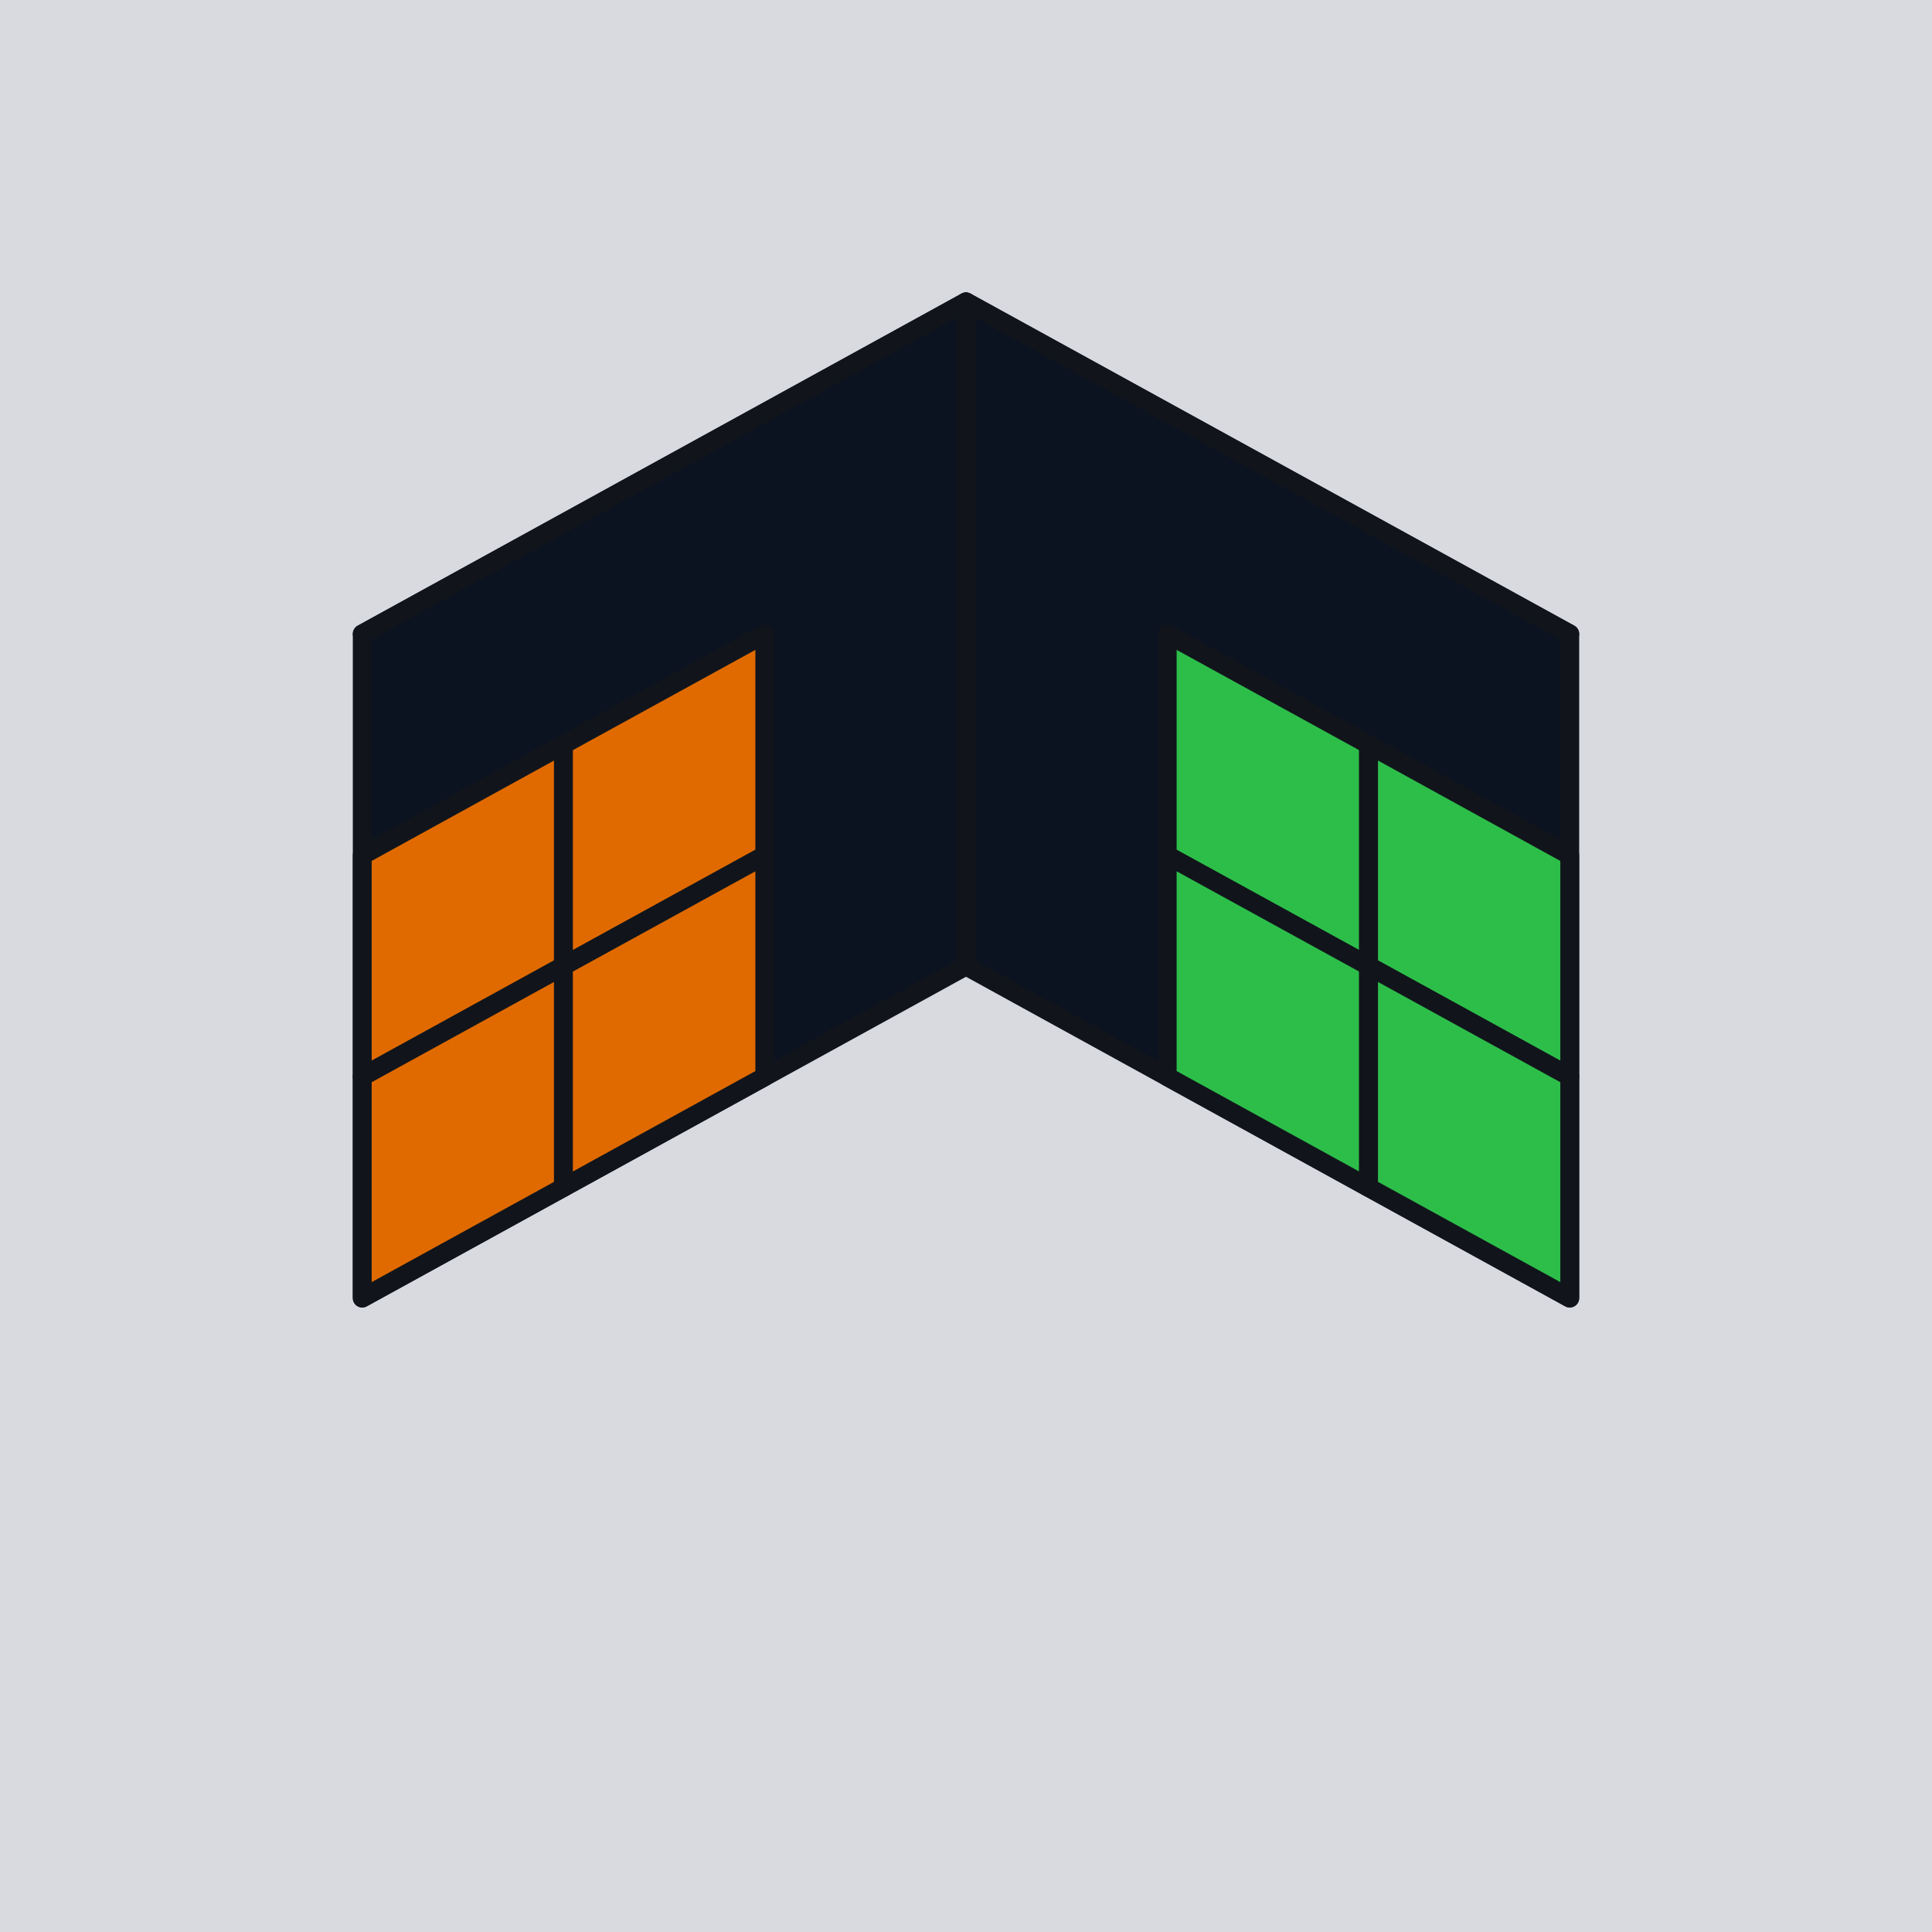
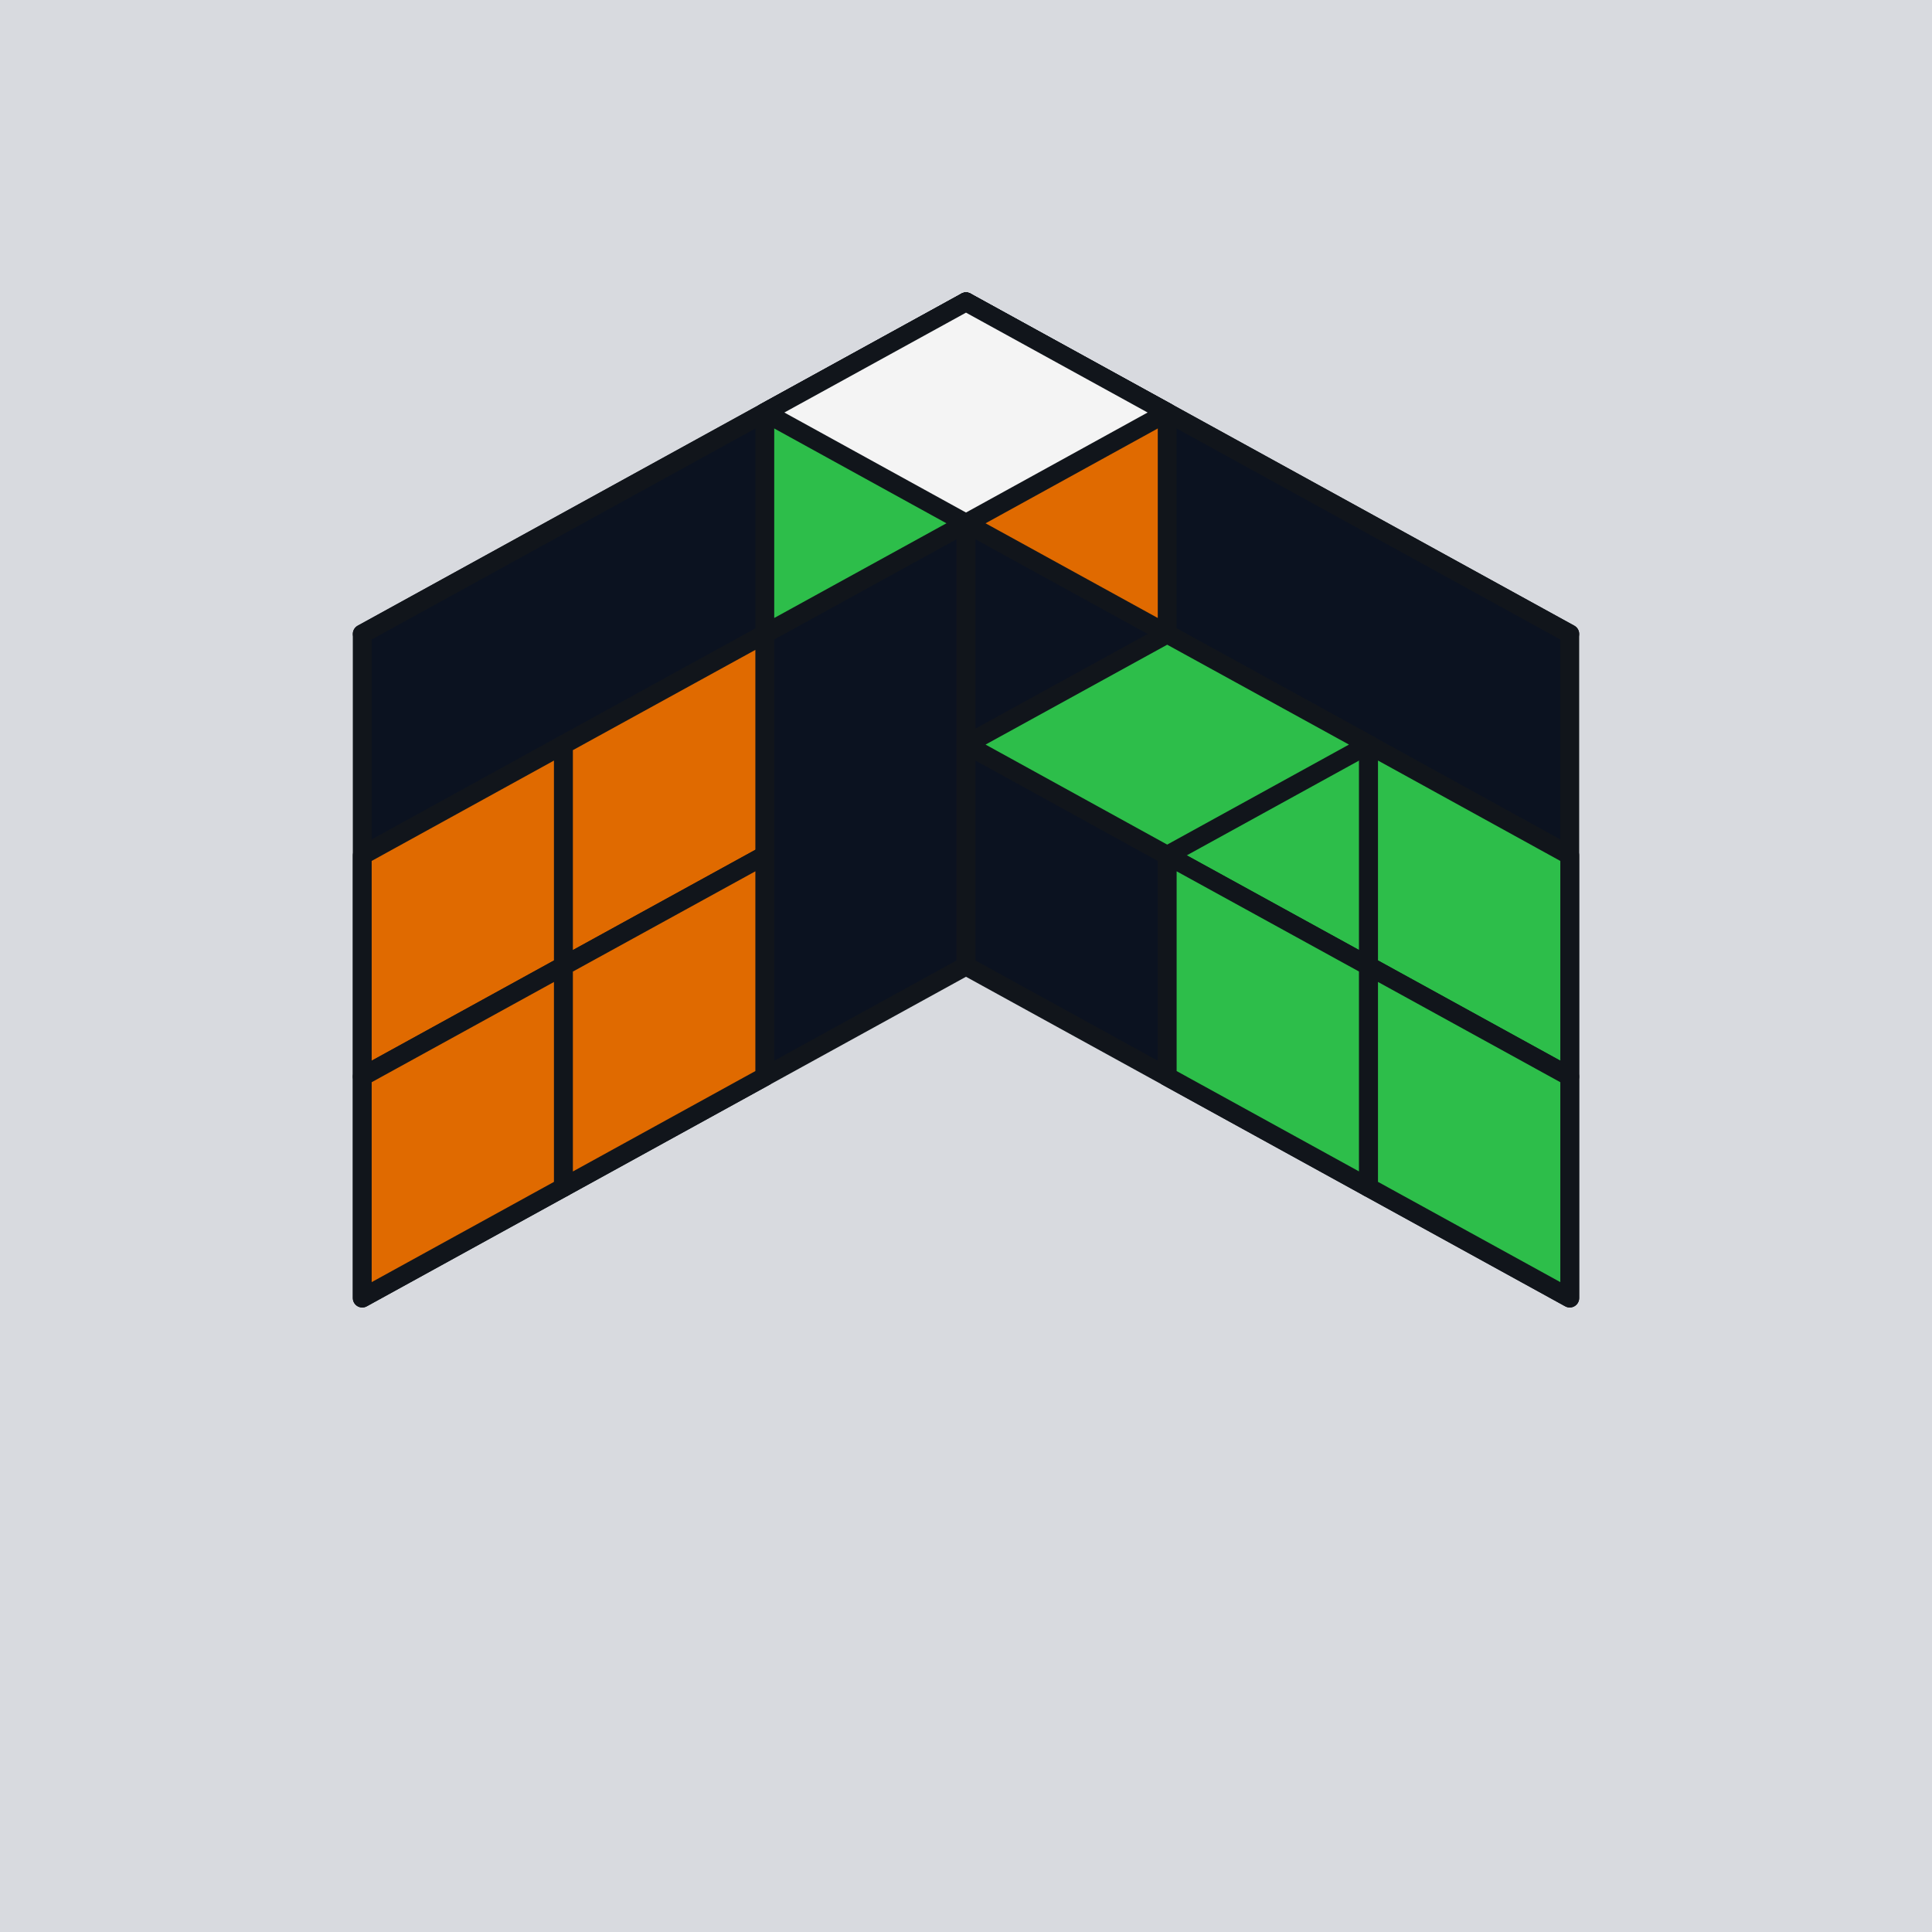
<svg xmlns="http://www.w3.org/2000/svg" viewBox="0 0 128 128">
  <rect x="0" y="0" width="128" height="128" fill="#D8DADF" />
  <polygon points="64.00,64.00 104.00,42.00 64.00,20.00 24.00,42.00" fill="#0B1220" stroke="#11151B" stroke-width="1.25" stroke-linejoin="round" />
  <polygon points="24.00,42.00 64.00,20.00 64.00,64.00 24.00,86.00" fill="#0B1220" stroke="#11151B" stroke-width="1.25" stroke-linejoin="round" />
  <polygon points="64.00,20.00 104.00,42.00 104.00,86.00 64.00,64.00" fill="#0B1220" stroke="#11151B" stroke-width="1.25" stroke-linejoin="round" />
+   <polygon points="50.67,27.33 64.00,20.00 64.00,34.67 50.67,42.00" fill="#2DBE4A" stroke="#11151B" stroke-width="1.25" stroke-linejoin="round" />
  <polygon points="24.00,56.67 37.33,49.33 37.33,64.00 24.00,71.33" fill="#E06A00" stroke="#11151B" stroke-width="1.25" stroke-linejoin="round" />
  <polygon points="37.33,49.33 50.67,42.00 50.67,56.67 37.33,64.00" fill="#E06A00" stroke="#11151B" stroke-width="1.25" stroke-linejoin="round" />
  <polygon points="24.00,71.33 37.33,64.00 37.33,78.67 24.00,86.00" fill="#E06A00" stroke="#11151B" stroke-width="1.25" stroke-linejoin="round" />
  <polygon points="37.33,64.00 50.67,56.67 50.67,71.33 37.33,78.67" fill="#E06A00" stroke="#11151B" stroke-width="1.25" stroke-linejoin="round" />
+   <polygon points="64.00,20.00 77.33,27.33 77.33,42.00 64.00,34.67" fill="#E06A00" stroke="#11151B" stroke-width="1.25" stroke-linejoin="round" />
  <polygon points="77.33,42.00 90.67,49.33 90.67,64.00 77.33,56.67" fill="#2DBE4A" stroke="#11151B" stroke-width="1.25" stroke-linejoin="round" />
  <polygon points="90.67,49.33 104.00,56.67 104.00,71.33 90.67,64.00" fill="#2DBE4A" stroke="#11151B" stroke-width="1.25" stroke-linejoin="round" />
  <polygon points="77.33,56.67 90.67,64.00 90.67,78.67 77.33,71.33" fill="#2DBE4A" stroke="#11151B" stroke-width="1.25" stroke-linejoin="round" />
  <polygon points="90.67,64.00 104.00,71.33 104.00,86.00 90.67,78.67" fill="#2DBE4A" stroke="#11151B" stroke-width="1.25" stroke-linejoin="round" />
+   <polygon points="77.33,56.67 90.67,49.33 77.33,42.00 64.00,49.33" fill="#2DBE4A" stroke="#11151B" stroke-width="1.25" stroke-linejoin="round" />
+   <polygon points="64.00,34.67 77.33,27.33 64.00,20.00 50.67,27.33" fill="#F4F4F4" stroke="#11151B" stroke-width="1.25" stroke-linejoin="round" />
</svg>
